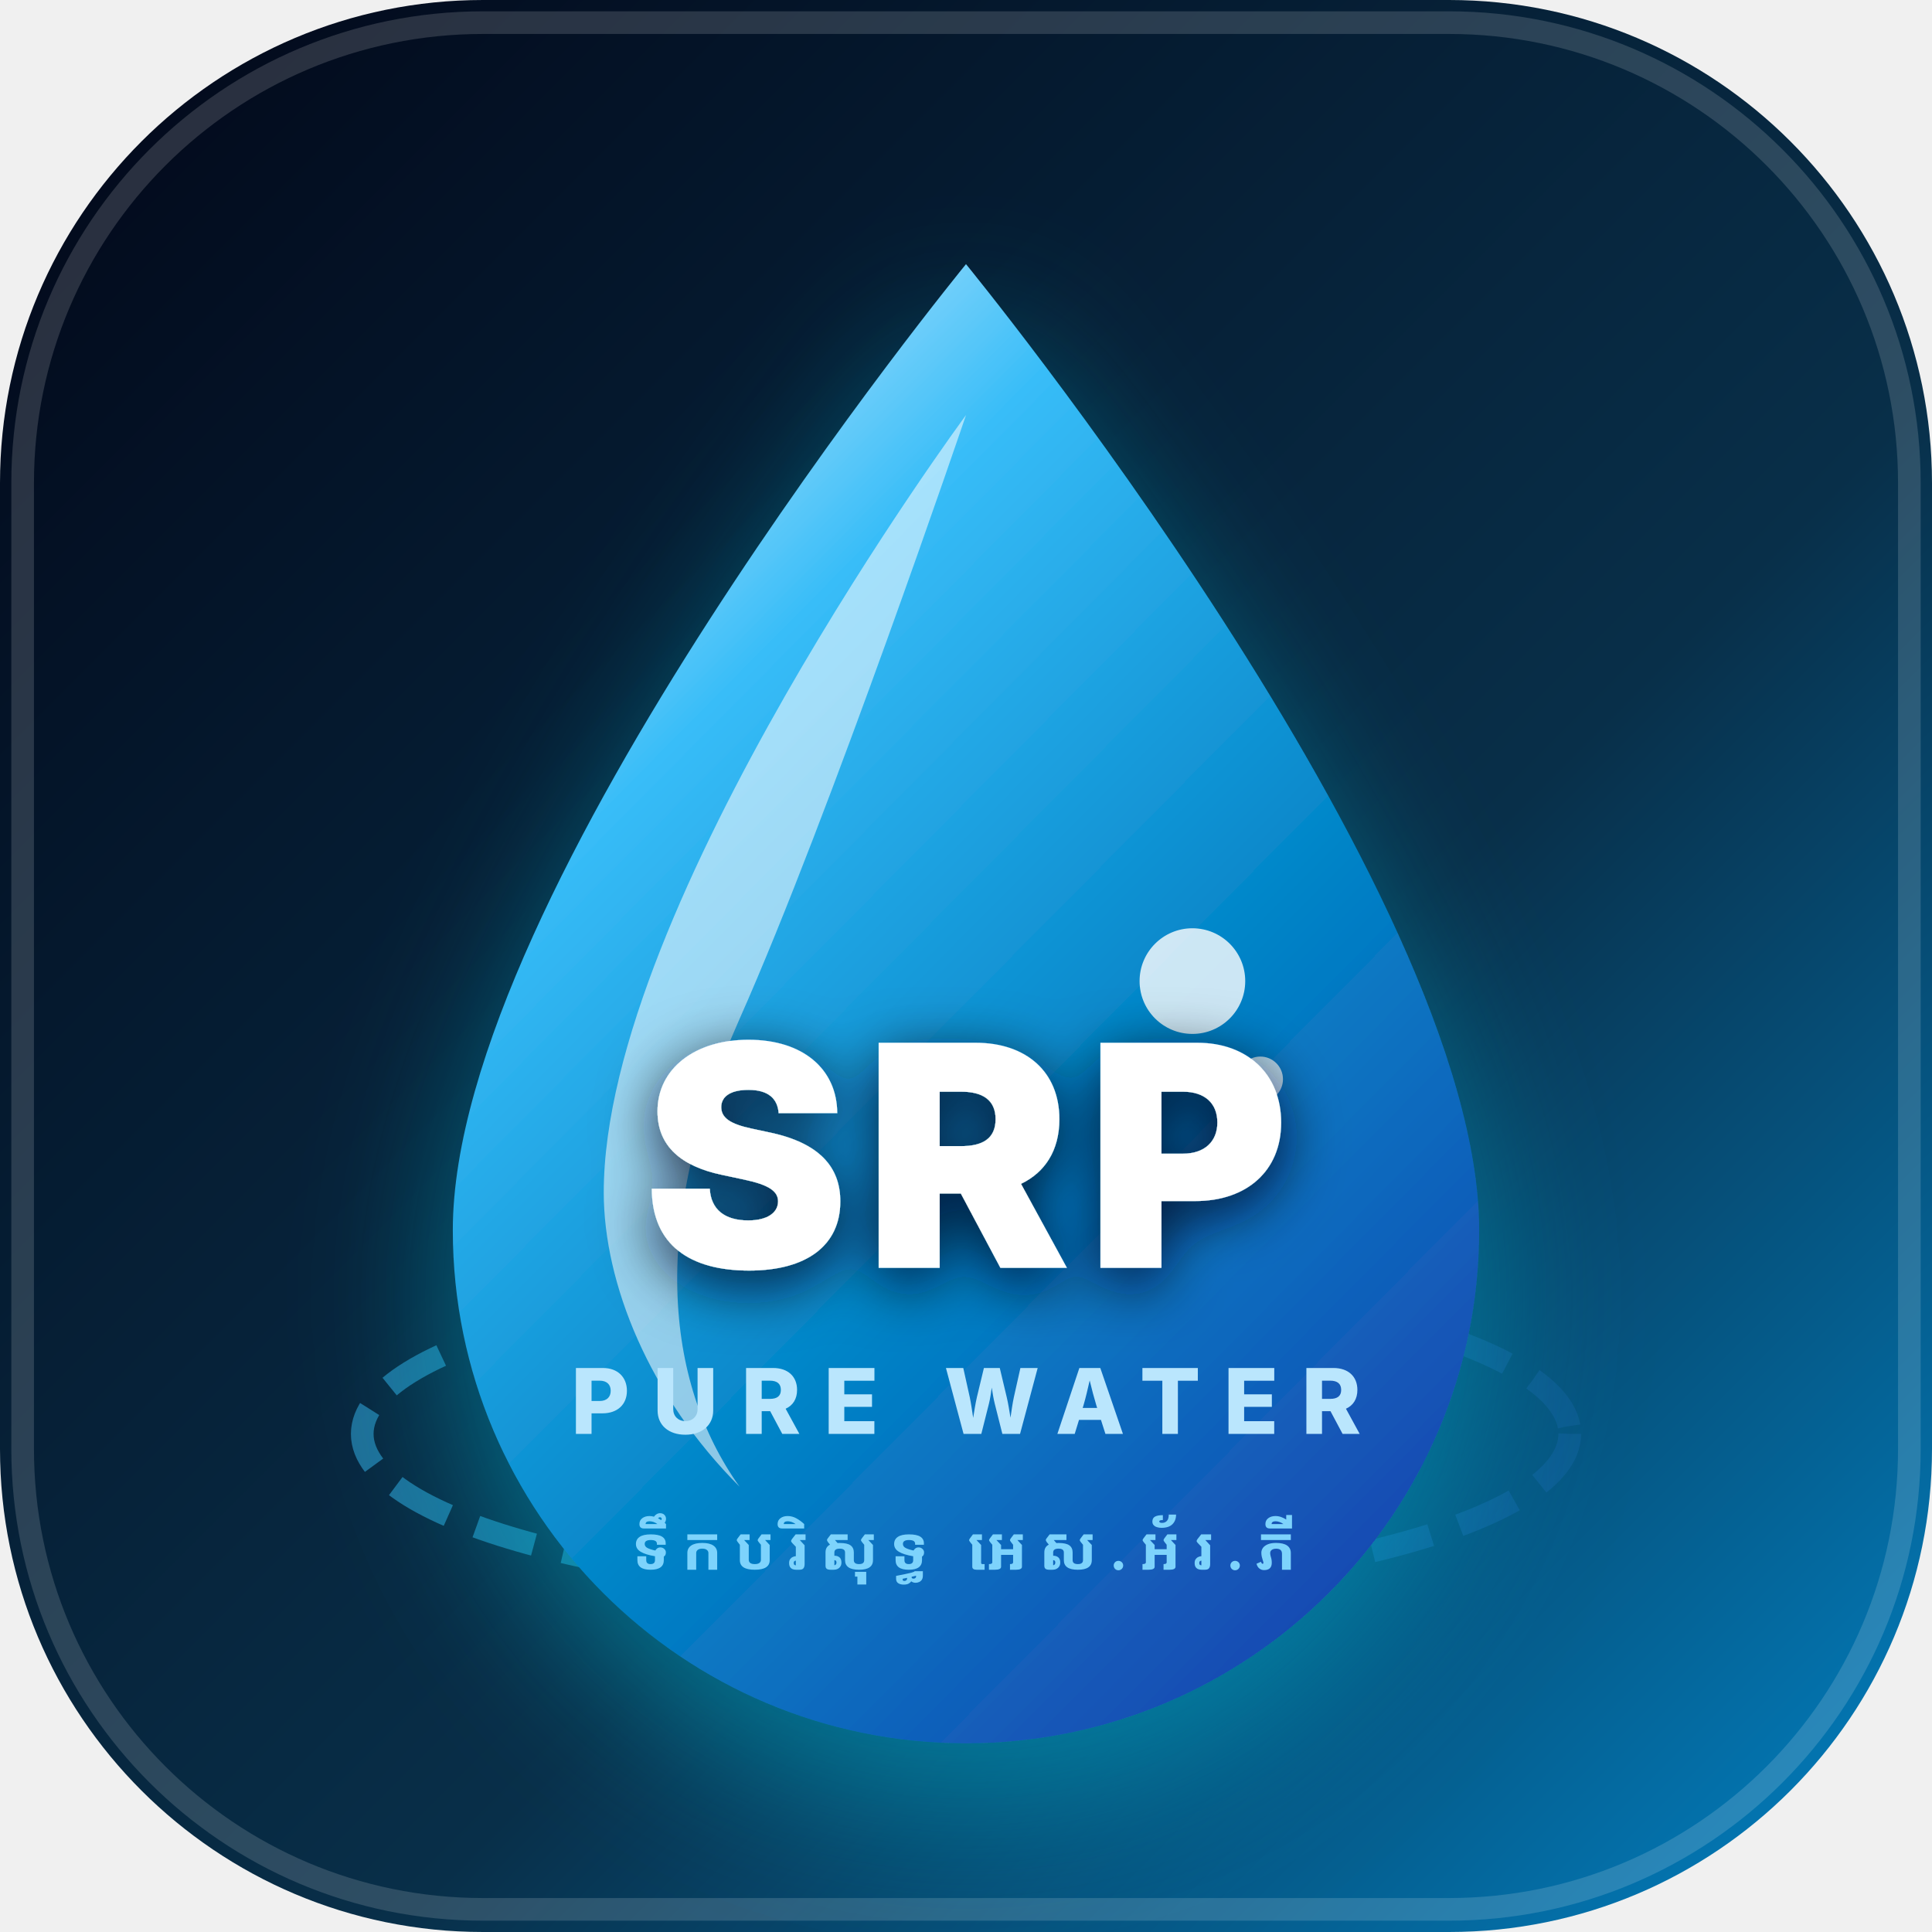
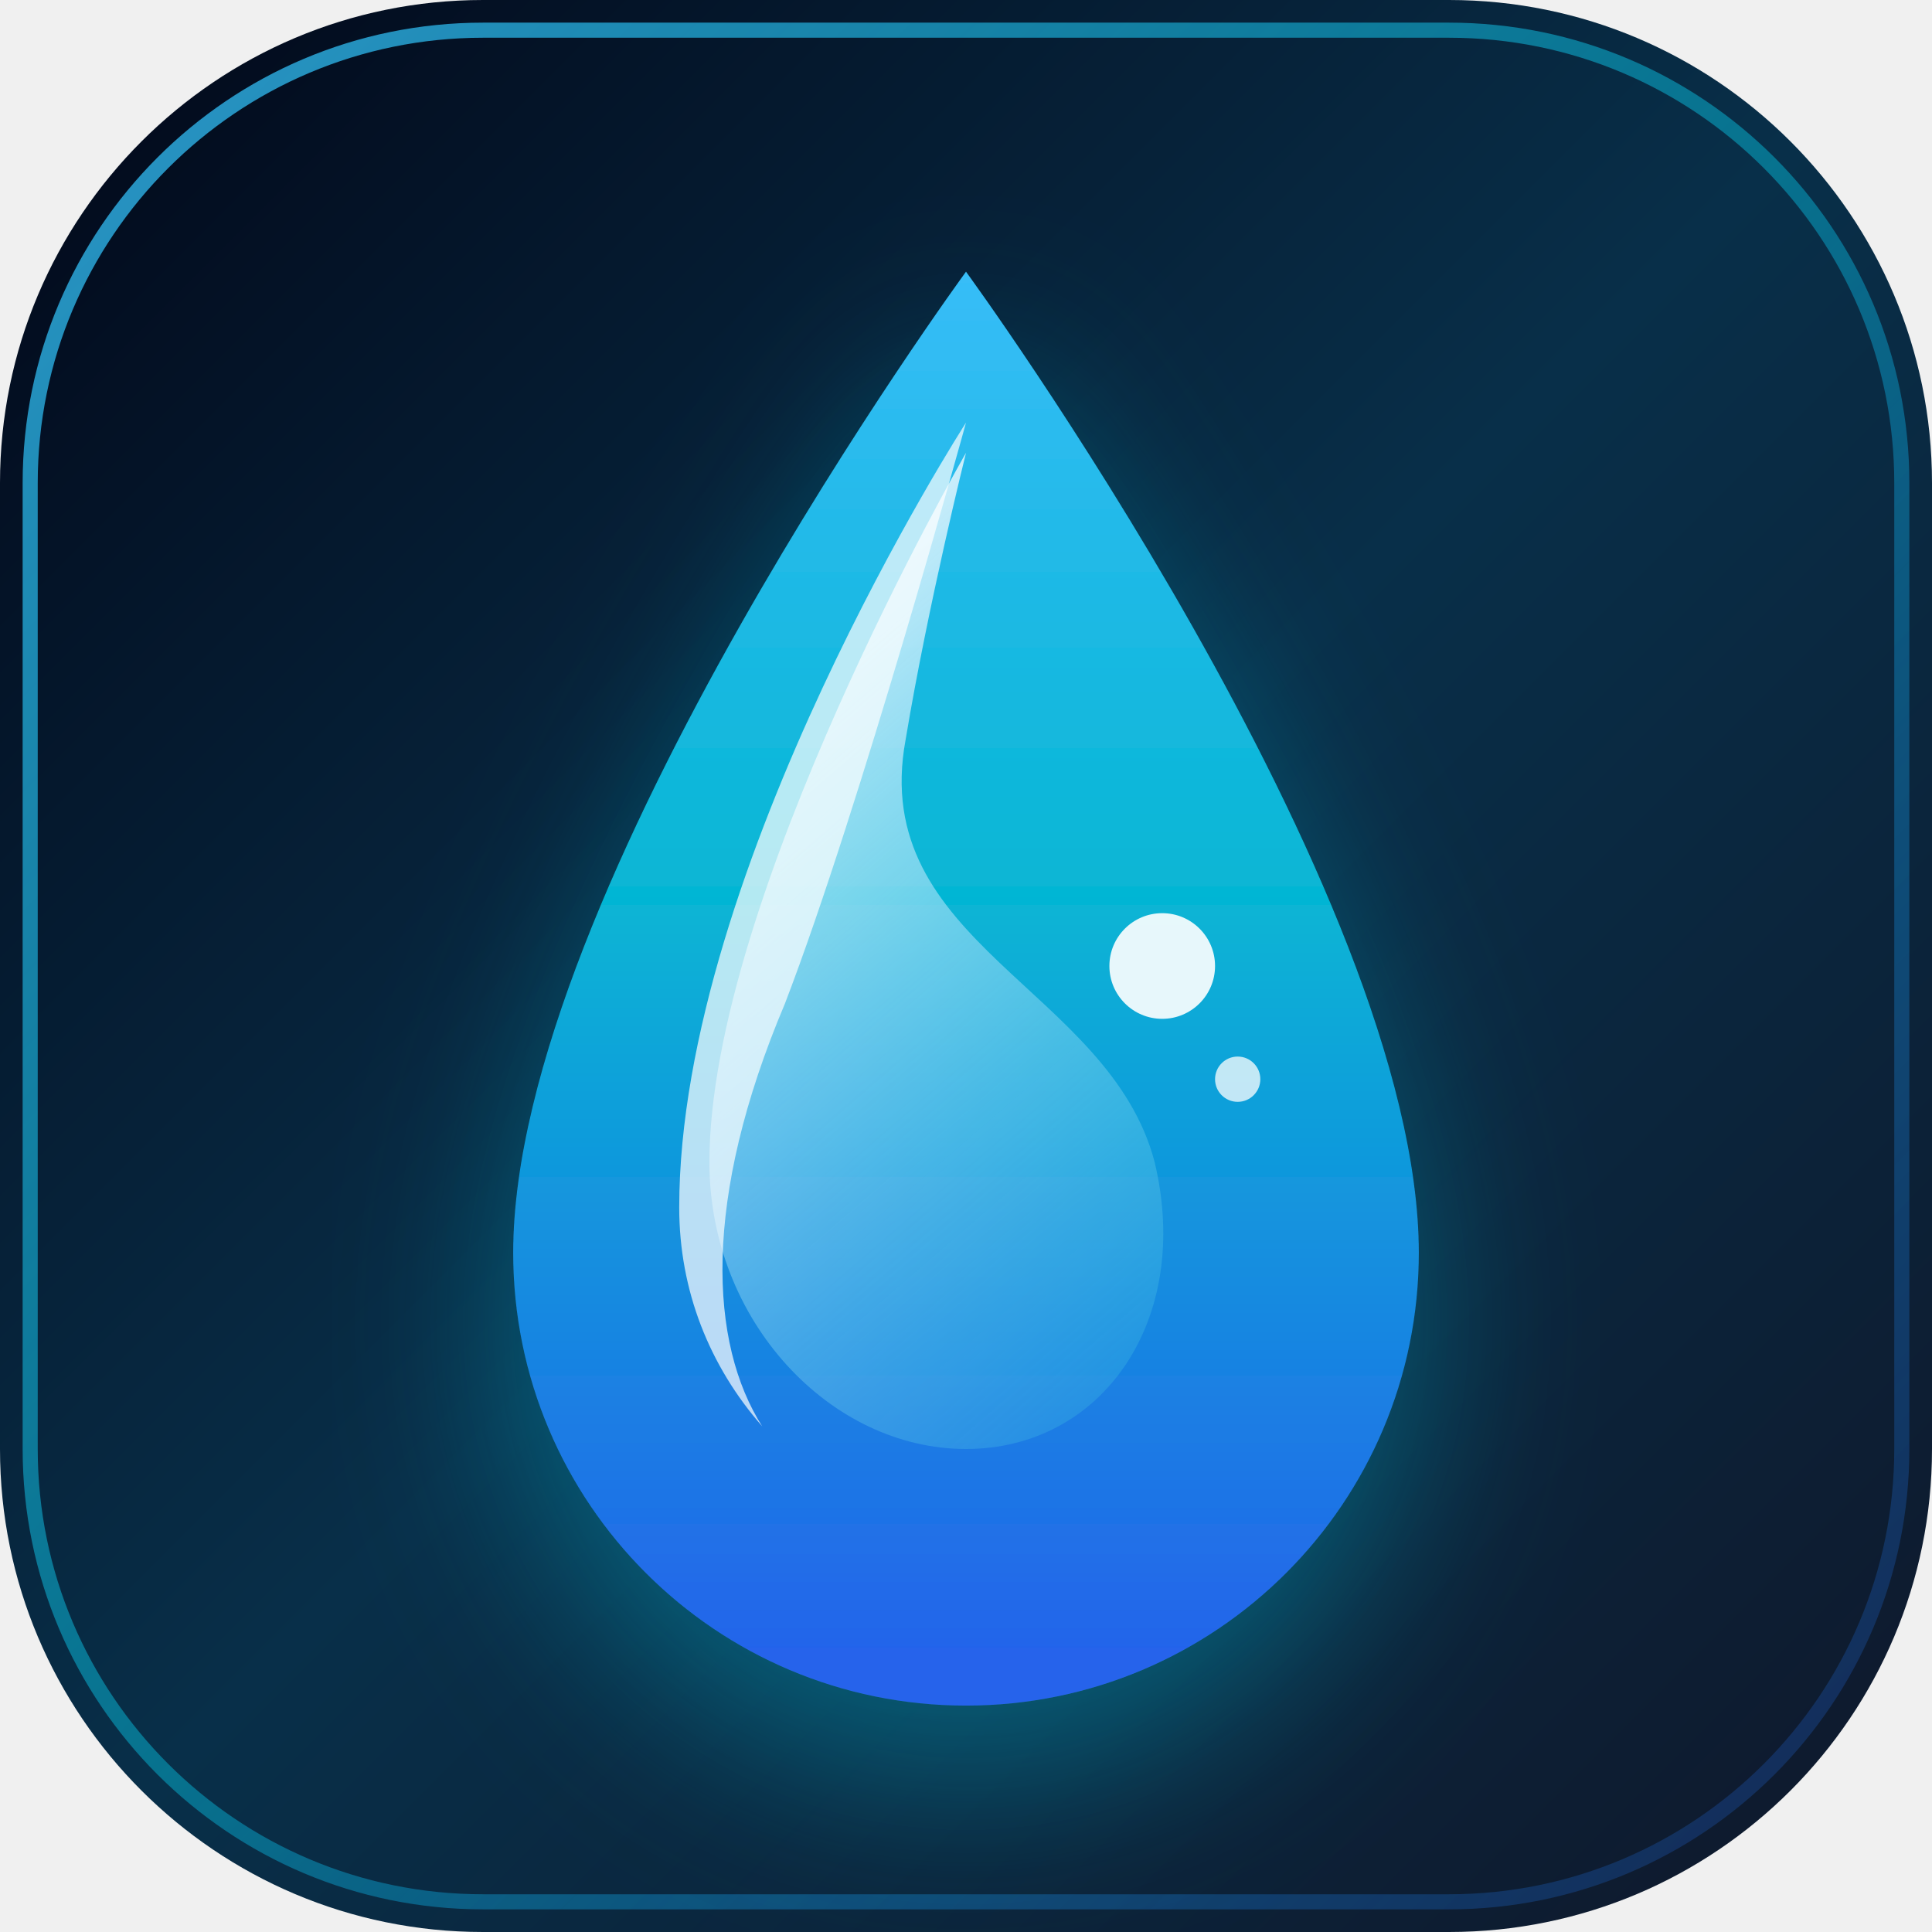
<svg xmlns="http://www.w3.org/2000/svg" viewBox="0 0 512 512" width="512" height="512">
  <defs>
    <linearGradient id="bgGrad" x1="0%" y1="0%" x2="100%" y2="100%">
      <stop offset="0%" stop-color="#020617" />
-       <stop offset="60%" stop-color="#082f49" />
-       <stop offset="100%" stop-color="#0284c7" />
+       <stop offset="50%" stop-color="#082f49" />
+       <stop offset="100%" stop-color="#0f172a" />
    </linearGradient>
-     <linearGradient id="dropGrad" x1="15%" y1="0%" x2="85%" y2="100%">
-       <stop offset="0%" stop-color="#e0f2fe" />
-       <stop offset="25%" stop-color="#38bdf8" />
-       <stop offset="60%" stop-color="#0284c7" />
-       <stop offset="100%" stop-color="#1e40af" />
+     <linearGradient id="rimGrad" x1="0%" y1="0%" x2="100%" y2="100%">
+       <stop offset="0%" stop-color="#38bdf8" stop-opacity="0.8" />
+       <stop offset="50%" stop-color="#06b6d4" stop-opacity="0.5" />
+       <stop offset="100%" stop-color="#2563eb" stop-opacity="0.2" />
    </linearGradient>
-     <linearGradient id="rippleGrad" x1="0%" y1="0%" x2="100%" y2="0%">
-       <stop offset="0%" stop-color="#38bdf8" stop-opacity="0.8" />
-       <stop offset="50%" stop-color="#06b6d4" stop-opacity="0.9" />
-       <stop offset="100%" stop-color="#3b82f6" stop-opacity="0.2" />
+     <linearGradient id="dropGrad" x1="256" y1="70" x2="256" y2="440" gradientUnits="userSpaceOnUse">
+       <stop offset="0%" stop-color="#38bdf8" />
+       <stop offset="45%" stop-color="#06b6d4" />
+       <stop offset="100%" stop-color="#2563eb" />
    </linearGradient>
-     <filter id="glowEffect" x="-20%" y="-20%" width="140%" height="140%">
-       <feDropShadow dx="0" dy="16" stdDeviation="20" flood-color="#06b6d4" flood-opacity="0.5" />
+     <linearGradient id="sRibbonGrad" x1="160" y1="180" x2="350" y2="400" gradientUnits="userSpaceOnUse">
+       <stop offset="0%" stop-color="#ffffff" stop-opacity="0.85" />
+       <stop offset="40%" stop-color="#bae6fd" stop-opacity="0.5" />
+       <stop offset="100%" stop-color="#06b6d4" stop-opacity="0.15" />
+     </linearGradient>
+     <filter id="glow" x="-20%" y="-20%" width="140%" height="140%">
+       <feDropShadow dx="0" dy="20" stdDeviation="24" flood-color="#06b6d4" flood-opacity="0.4" />
    </filter>
  </defs>
  <rect width="512" height="512" rx="128" fill="url(#bgGrad)" />
-   <rect x="6" y="6" width="500" height="500" rx="122" fill="none" stroke="rgba(255,255,255,0.15)" stroke-width="6" />
-   <ellipse cx="256" cy="380" rx="160" ry="42" fill="none" stroke="url(#rippleGrad)" stroke-width="6" stroke-dasharray="16 8" opacity="0.6" />
-   <ellipse cx="256" cy="390" rx="110" ry="28" fill="none" stroke="#38bdf8" stroke-width="4" opacity="0.4" />
-   <g filter="url(#glowEffect)">
-     <path d="M256 70 C256 70 120 236 120 326 C120 401.1 180.9 462 256 462 C331.1 462 392 401.1 392 326 C392 236 256 70 256 70 Z" fill="url(#dropGrad)" />
+   <rect x="8" y="8" width="496" height="496" rx="120" fill="none" stroke="url(#rimGrad)" stroke-width="4" />
+   <g filter="url(#glow)">
+     <path d="M256 72 C256 72 136 236 136 332 C136 398.27 189.73 452 256 452 C322.27 452 376 398.27 376 332 C376 236 256 72 256 72 Z" fill="url(#dropGrad)" />
  </g>
-   <path d="M256 110 C256 110 160 240 160 316 C160 340 172 370 196 394 C176 366 172 324 196 270 C220 216 256 110 256 110 Z" fill="#ffffff" opacity="0.55" />
-   <circle cx="316" cy="260" r="14" fill="#ffffff" opacity="0.8" />
-   <circle cx="334" cy="286" r="6" fill="#ffffff" opacity="0.7" />
-   <text x="256" y="336" text-anchor="middle" fill="#ffffff" font-weight="900" font-size="82" font-family="system-ui, -apple-system, sans-serif" letter-spacing="4" style="filter: drop-shadow(0 4px 8px rgba(2,6,23,0.85));">SRP</text>
-   <text x="256" y="380" text-anchor="middle" fill="#bae6fd" font-weight="800" font-size="24" font-family="system-ui, -apple-system, sans-serif" letter-spacing="6">PURE WATER</text>
-   <text x="256" y="416" text-anchor="middle" fill="#7dd3fc" font-weight="600" font-size="16" font-family="system-ui, -apple-system, sans-serif" letter-spacing="3">ទឹកបរិសុទ្ធ អេស.អ័រ.ភី</text>
+   <path d="M256 120 C256 120 188 238 188 308 C188 350 220 384 256 384 C292 384 316 350 306 308 C294 262 230 250 240 196 C246 160 256 120 256 120 Z" fill="url(#sRibbonGrad)" />
+   <path d="M256 112 C256 112 180 230 180 320 C180 342 188 362 202 378 C188 356 186 318 208 266 C228 214 256 112 256 112 Z" fill="#ffffff" opacity="0.7" />
+   <circle cx="308" cy="256" r="14" fill="#ffffff" opacity="0.9" />
+   <circle cx="328" cy="286" r="6" fill="#ffffff" opacity="0.75" />
</svg>
